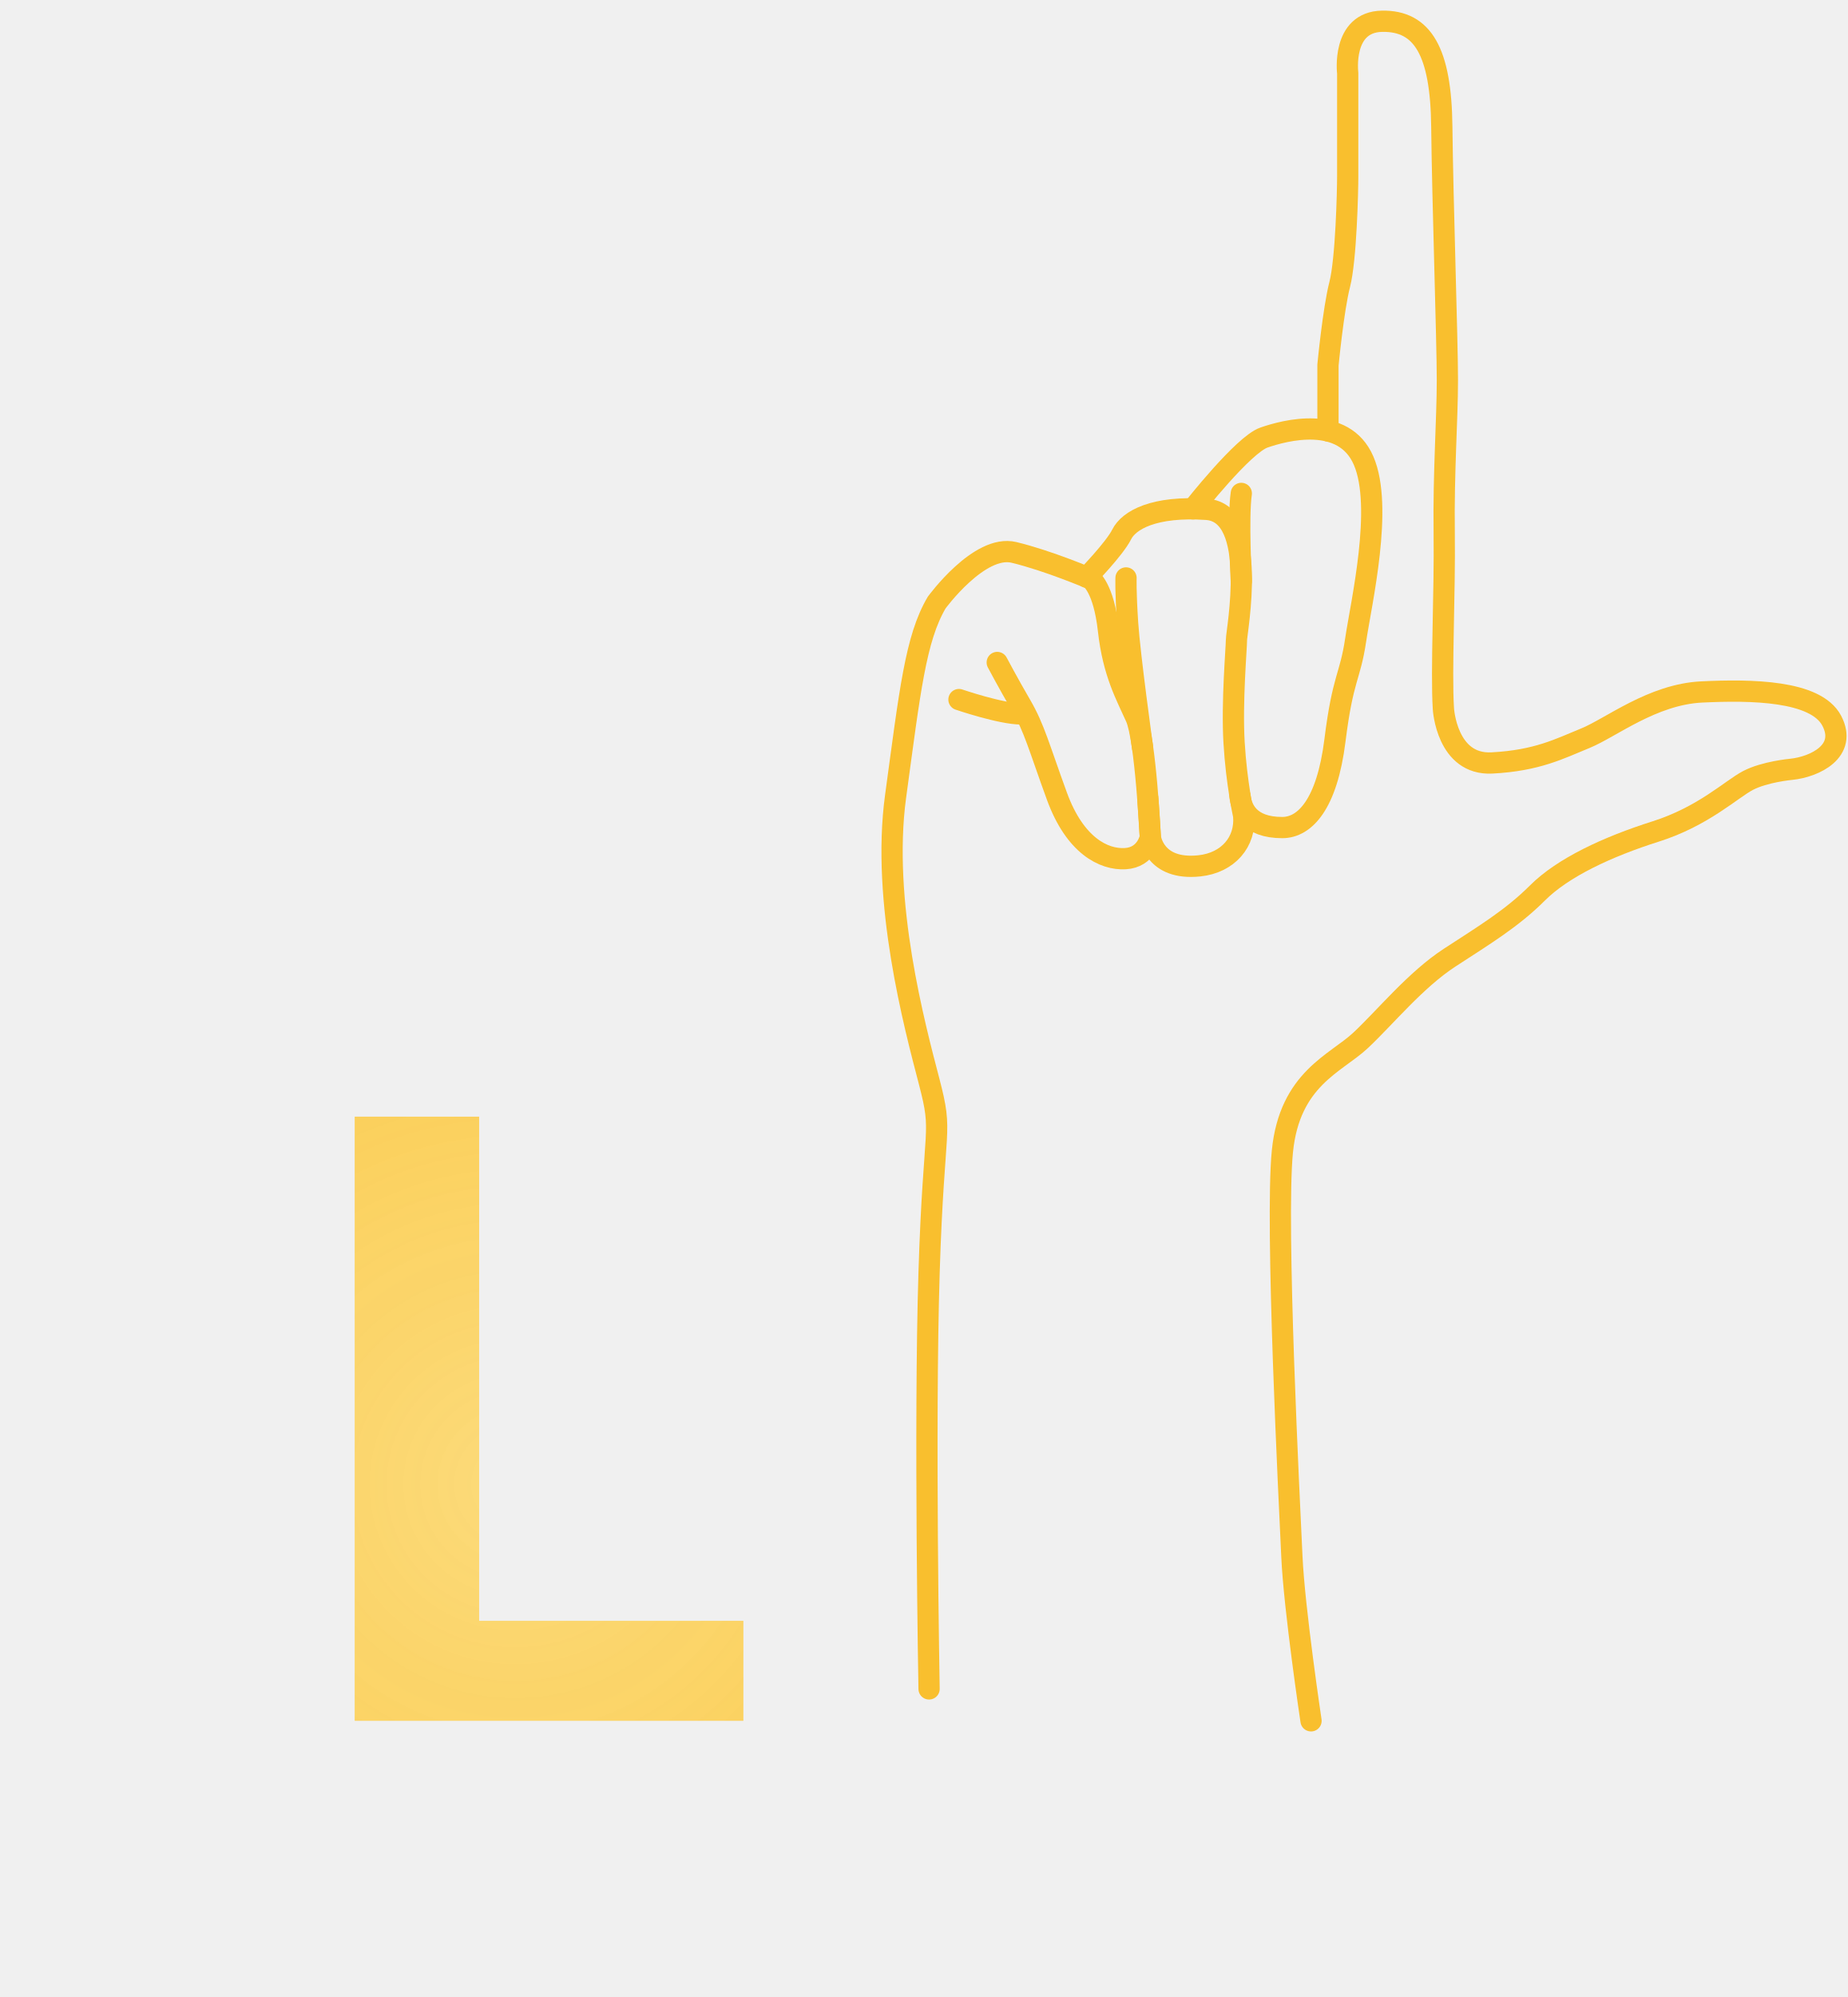
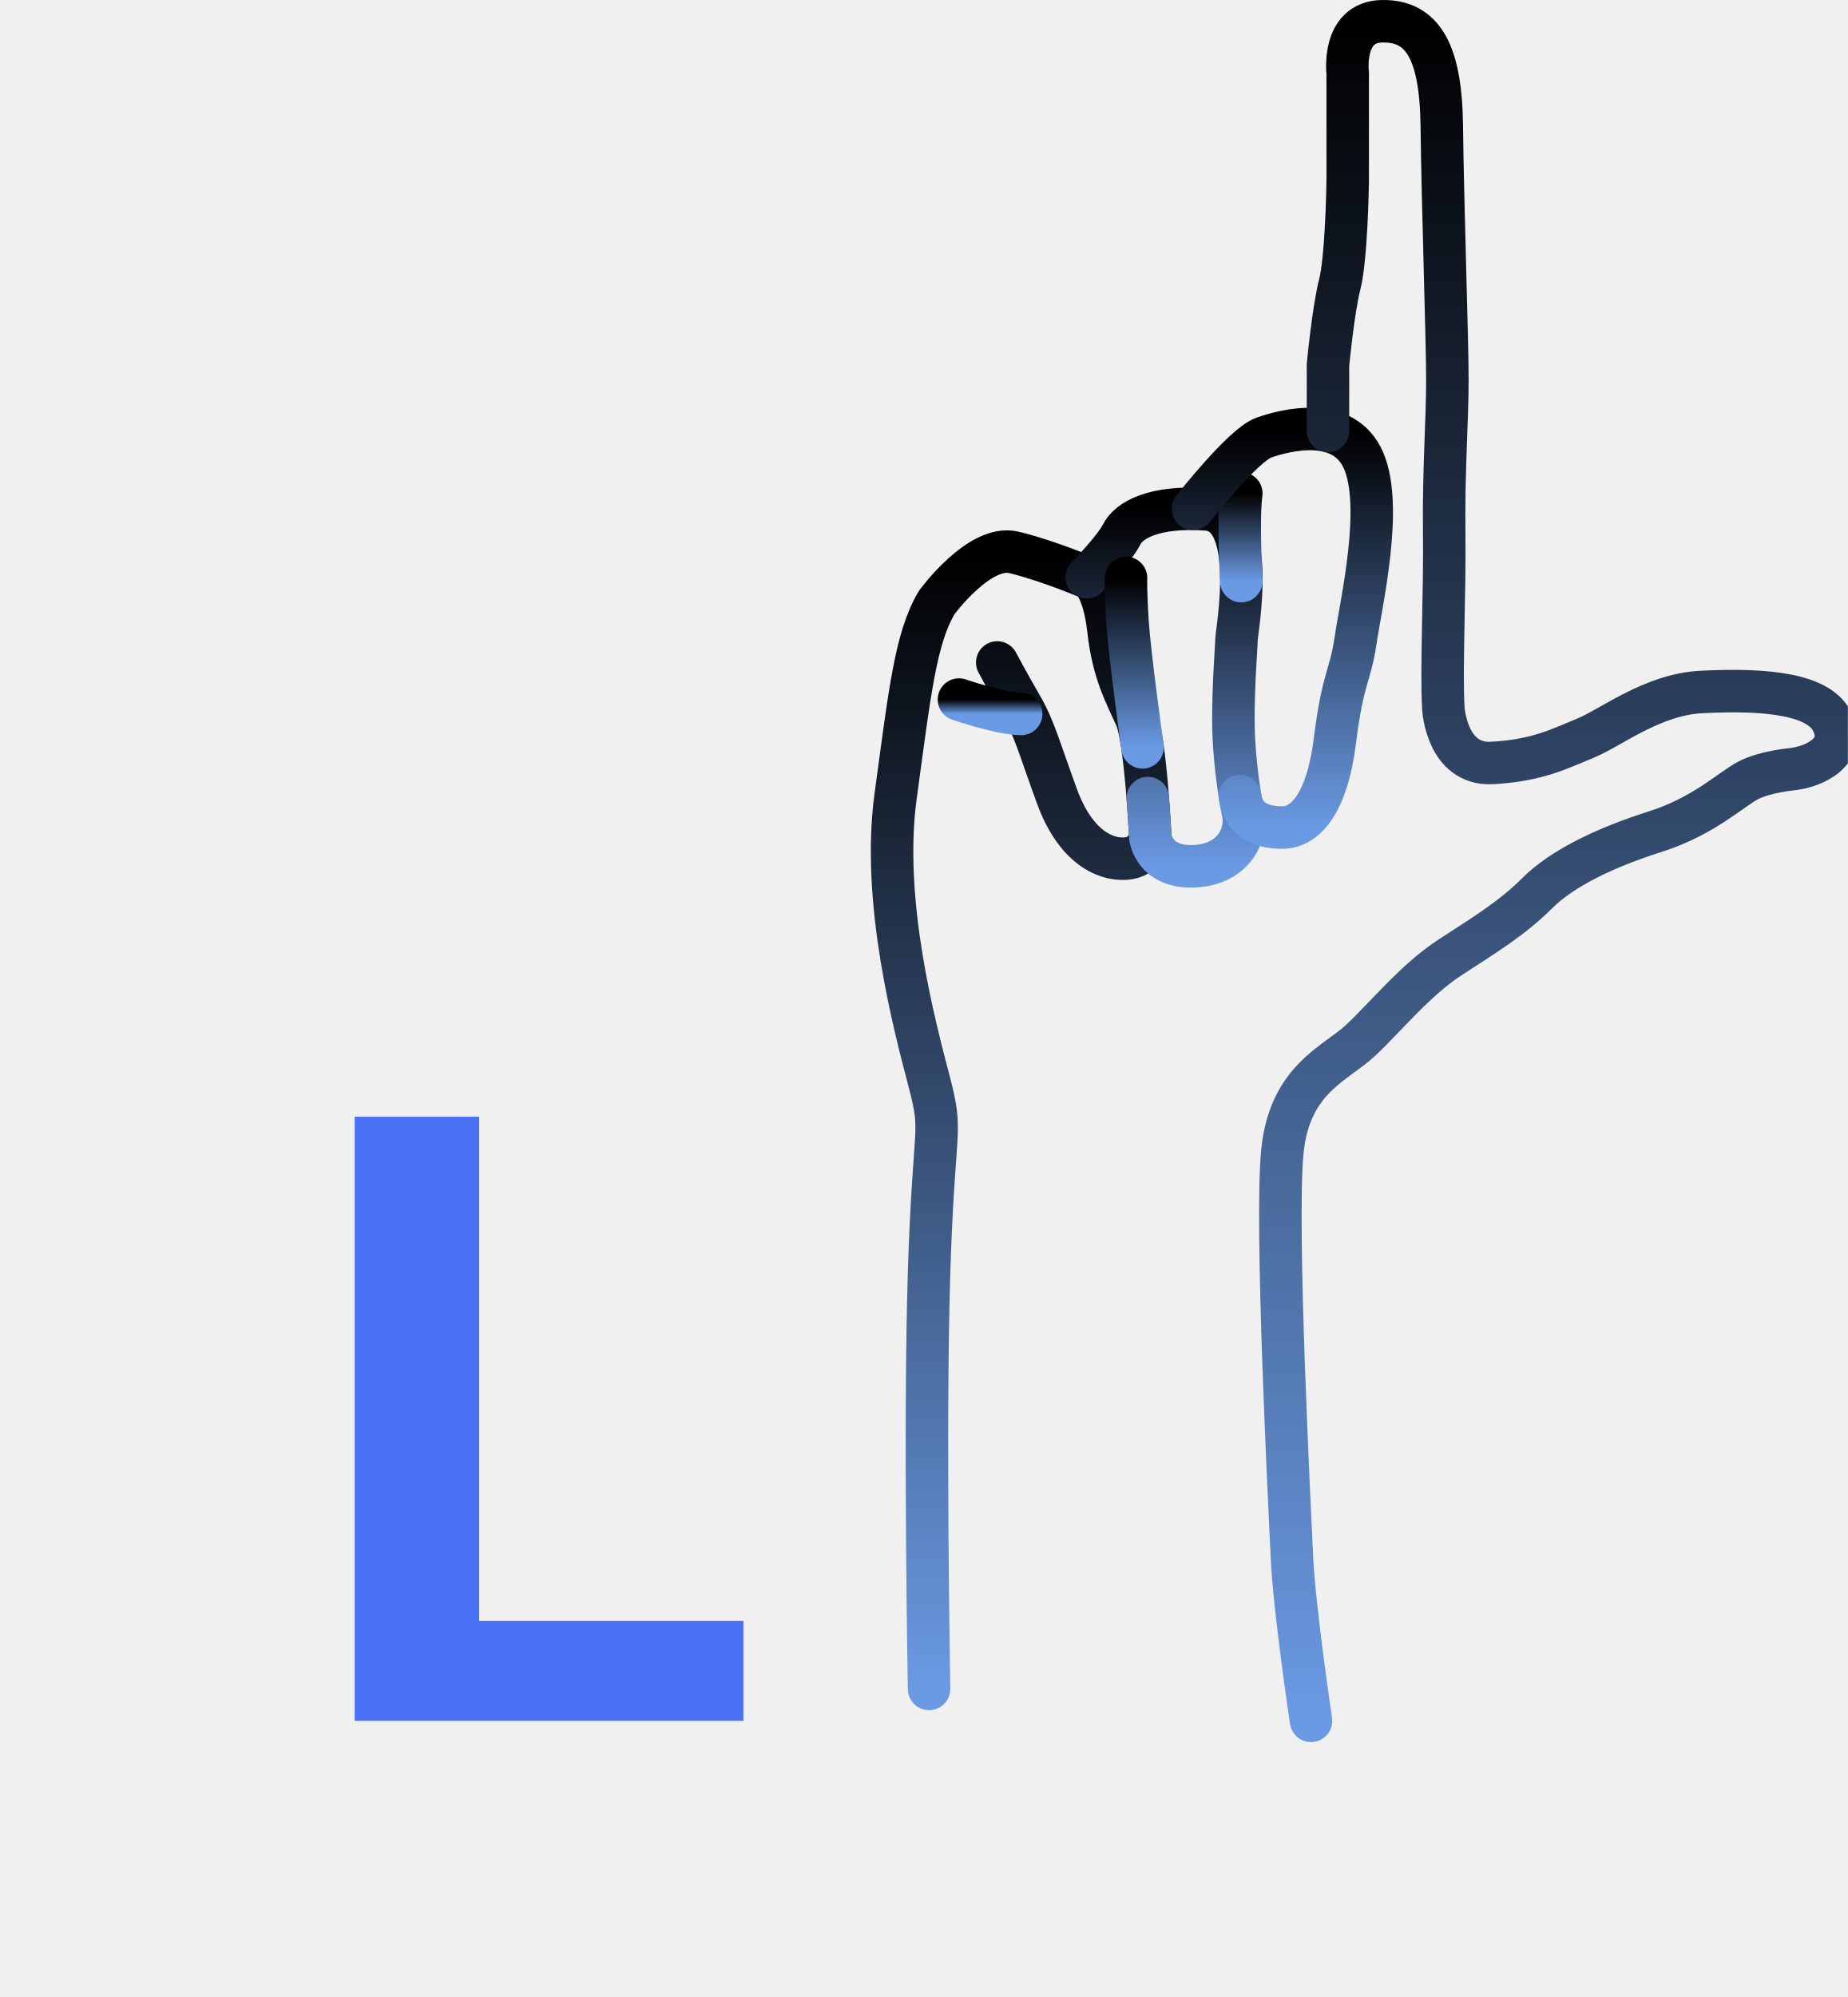
<svg xmlns="http://www.w3.org/2000/svg" width="87" height="94" viewBox="0 0 87 94" fill="none">
-   <path d="M43.742 79.498C43.742 79.498 43.516 67.109 43.742 59.902C43.967 52.694 44.417 53.482 43.742 50.892C43.066 48.301 41.489 42.445 42.165 37.49C42.841 32.534 43.104 30.056 44.098 28.367C44.098 28.367 46.107 25.608 47.739 26.002C49.373 26.397 51.343 27.241 51.343 27.241C51.343 27.241 51.963 27.636 52.188 29.663C52.413 31.69 53.032 32.76 53.483 33.773C53.934 34.786 54.159 39.404 54.159 39.404C54.159 39.404 53.99 40.361 52.977 40.418C51.963 40.475 50.612 39.798 49.766 37.49C48.922 35.181 48.701 34.28 48.079 33.21C47.457 32.14 46.951 31.183 46.951 31.183" stroke="#F9BF2E" stroke-miterlimit="10" stroke-linecap="round" stroke-linejoin="round" />
-   <path d="M45.149 32.929C45.149 32.929 47.124 33.605 48.079 33.605" stroke="#F9BF2E" stroke-miterlimit="10" stroke-linecap="round" stroke-linejoin="round" />
-   <path d="M51.169 27.168C51.169 27.168 52.471 25.834 52.809 25.158C53.147 24.482 54.33 23.806 56.807 23.976C59.285 24.145 58.215 29.72 58.215 30.113C58.215 30.507 57.989 33.042 58.102 34.956C58.215 36.871 58.553 38.391 58.553 38.391C58.665 39.63 57.817 40.613 56.469 40.756C54.33 40.981 54.16 39.404 54.16 39.404L54.04 37.564" stroke="#F9BF2E" stroke-miterlimit="10" stroke-linecap="round" stroke-linejoin="round" />
-   <path d="M53.015 27.204C53.015 27.204 52.989 27.806 53.089 29.325C53.189 30.851 53.792 35.178 53.792 35.178" stroke="#F9BF2E" stroke-miterlimit="10" stroke-linecap="round" stroke-linejoin="round" />
-   <path d="M58.442 27.355C58.442 27.355 58.277 24.352 58.442 23.225" stroke="#F9BF2E" stroke-miterlimit="10" stroke-linecap="round" stroke-linejoin="round" />
-   <path d="M56.168 23.949C56.168 23.949 58.533 20.934 59.509 20.596C60.485 20.258 63.263 19.508 64.201 21.685C65.14 23.862 64.088 28.367 63.825 30.131C63.562 31.896 63.224 31.859 62.85 34.862C62.474 37.865 61.432 38.951 60.376 38.954C58.795 38.958 58.442 38.053 58.38 37.465" stroke="#F9BF2E" stroke-miterlimit="10" stroke-linecap="round" stroke-linejoin="round" />
-   <path d="M62.523 20.286V17.181C62.523 17.181 62.775 14.552 63.076 13.389C63.376 12.225 63.452 8.997 63.452 8.321V3.441C63.452 3.441 63.152 1.038 65.066 1.001C66.981 0.964 67.844 2.427 67.882 5.956C67.92 9.485 68.145 16.017 68.145 17.894C68.145 19.771 67.958 22.212 67.995 25.064C68.032 27.918 67.844 31.558 67.957 33.36C67.957 33.36 68.107 36.026 70.247 35.913C72.387 35.8 73.438 35.237 74.639 34.749C75.84 34.261 77.793 32.684 80.12 32.571C82.447 32.459 85.488 32.496 86.24 33.923C86.99 35.349 85.451 36.1 84.325 36.213C84.325 36.213 83.086 36.326 82.298 36.738C81.509 37.151 80.196 38.428 77.943 39.141C75.691 39.855 73.587 40.831 72.386 42.032C71.185 43.233 69.87 44.022 68.257 45.073C66.642 46.125 65.216 47.889 64.052 48.977C62.888 50.066 60.718 50.779 60.377 54.196C60.035 57.612 60.711 70.789 60.824 73.267C60.936 75.745 61.725 81 61.725 81" stroke="#F9BF2E" stroke-miterlimit="10" stroke-linecap="round" stroke-linejoin="round" />
-   <path d="M22.559 76.293H35V81H16.699V52.562H22.559V76.293Z" fill="url(#paint0_diamond)" />
+   <g clip-path="url(#clip0_8_196)">
+     <path d="M43.742 79.498C43.742 79.498 43.516 67.109 43.742 59.902C43.967 52.694 44.417 53.482 43.742 50.892C43.066 48.301 41.489 42.445 42.165 37.49C42.841 32.534 43.104 30.056 44.098 28.367C44.098 28.367 46.107 25.608 47.739 26.002C49.373 26.397 51.343 27.241 51.343 27.241C51.343 27.241 51.963 27.636 52.188 29.663C52.413 31.69 53.032 32.76 53.483 33.773C53.934 34.786 54.159 39.404 54.159 39.404C54.159 39.404 53.99 40.361 52.977 40.418C51.963 40.475 50.612 39.798 49.766 37.49C48.922 35.181 48.701 34.28 48.079 33.21C47.457 32.14 46.951 31.183 46.951 31.183" stroke="url(#paint0_linear_8_196)" stroke-width="2" stroke-miterlimit="10" stroke-linecap="round" stroke-linejoin="round" />
+     <path d="M45.149 32.929C45.149 32.929 47.124 33.605 48.079 33.605" stroke="url(#paint1_linear_8_196)" stroke-width="2" stroke-miterlimit="10" stroke-linecap="round" stroke-linejoin="round" />
+     <path d="M51.169 27.168C51.169 27.168 52.471 25.834 52.809 25.158C53.147 24.482 54.33 23.806 56.807 23.976C59.285 24.145 58.215 29.72 58.215 30.113C58.215 30.507 57.989 33.042 58.102 34.956C58.215 36.871 58.553 38.391 58.553 38.391C58.665 39.63 57.817 40.613 56.469 40.756C54.33 40.981 54.16 39.404 54.16 39.404L54.04 37.564" stroke="url(#paint2_linear_8_196)" stroke-width="2" stroke-miterlimit="10" stroke-linecap="round" stroke-linejoin="round" />
+     <path d="M53.015 27.204C53.015 27.204 52.989 27.806 53.089 29.325C53.189 30.851 53.792 35.178 53.792 35.178" stroke="url(#paint3_linear_8_196)" stroke-width="2" stroke-miterlimit="10" stroke-linecap="round" stroke-linejoin="round" />
+     <path d="M58.442 27.355C58.442 27.355 58.277 24.352 58.442 23.225" stroke="url(#paint4_linear_8_196)" stroke-width="2" stroke-miterlimit="10" stroke-linecap="round" stroke-linejoin="round" />
+     <path d="M56.168 23.949C56.168 23.949 58.533 20.934 59.509 20.596C60.485 20.258 63.263 19.508 64.201 21.685C65.14 23.862 64.088 28.367 63.825 30.131C63.562 31.896 63.224 31.859 62.85 34.862C62.474 37.865 61.432 38.951 60.376 38.954C58.795 38.958 58.442 38.053 58.38 37.465" stroke="url(#paint5_linear_8_196)" stroke-width="2" stroke-miterlimit="10" stroke-linecap="round" stroke-linejoin="round" />
+     <path d="M62.523 20.286V17.181C62.523 17.181 62.775 14.552 63.076 13.389C63.376 12.225 63.452 8.997 63.452 8.321V3.441C63.452 3.441 63.152 1.038 65.066 1.001C66.981 0.964 67.844 2.427 67.882 5.956C67.92 9.485 68.145 16.017 68.145 17.894C68.145 19.771 67.958 22.212 67.995 25.064C68.032 27.918 67.844 31.558 67.957 33.36C67.957 33.36 68.107 36.026 70.247 35.913C72.387 35.8 73.438 35.237 74.639 34.749C75.84 34.261 77.793 32.684 80.12 32.571C82.447 32.459 85.488 32.496 86.24 33.923C86.99 35.349 85.451 36.1 84.325 36.213C84.325 36.213 83.086 36.326 82.298 36.738C81.509 37.151 80.196 38.428 77.943 39.141C75.691 39.855 73.587 40.831 72.386 42.032C71.185 43.233 69.87 44.022 68.257 45.073C66.642 46.125 65.216 47.889 64.052 48.977C62.888 50.066 60.718 50.779 60.377 54.196C60.035 57.612 60.711 70.789 60.824 73.267C60.936 75.745 61.725 81 61.725 81" stroke="url(#paint6_linear_8_196)" stroke-width="2" stroke-miterlimit="10" stroke-linecap="round" stroke-linejoin="round" />
+     <path d="M22.559 76.293H35V81H16.699V52.562H22.559V76.293Z" fill="#456CF3" fill-opacity="0.97" />
+   </g>
  <defs>
-     <radialGradient id="paint0_diamond" cx="0" cy="0" r="1" gradientUnits="userSpaceOnUse" gradientTransform="translate(24.2424 69.8929) rotate(88.0754) scale(45.1147 45.0815)">
-       <stop stop-color="#FFD458" stop-opacity="0.78" />
-       <stop offset="1" stop-color="#F9BF2E" />
-     </radialGradient>
+     <linearGradient id="paint0_linear_8_196" x1="48.079" y1="25.964" x2="48.079" y2="79.498" gradientUnits="userSpaceOnUse">
+       <stop />
+       <stop offset="1" stop-color="#6A9AE3" />
+     </linearGradient>
+     <linearGradient id="paint1_linear_8_196" x1="46.614" y1="32.929" x2="46.614" y2="33.605" gradientUnits="userSpaceOnUse">
+       <stop />
+       <stop offset="1" stop-color="#6A9AE3" />
+     </linearGradient>
+     <linearGradient id="paint2_linear_8_196" x1="54.866" y1="23.95" x2="54.866" y2="40.778" gradientUnits="userSpaceOnUse">
+       <stop />
+       <stop offset="1" stop-color="#6A9AE3" />
+     </linearGradient>
+     <linearGradient id="paint3_linear_8_196" x1="53.402" y1="27.204" x2="53.402" y2="35.178" gradientUnits="userSpaceOnUse">
+       <stop />
+       <stop offset="1" stop-color="#6A9AE3" />
+     </linearGradient>
+     <linearGradient id="paint4_linear_8_196" x1="58.406" y1="23.225" x2="58.406" y2="27.355" gradientUnits="userSpaceOnUse">
+       <stop />
+       <stop offset="1" stop-color="#6A9AE3" />
+     </linearGradient>
+     <linearGradient id="paint5_linear_8_196" x1="60.376" y1="20.193" x2="60.376" y2="38.954" gradientUnits="userSpaceOnUse">
+       <stop />
+       <stop offset="1" stop-color="#6A9AE3" />
+     </linearGradient>
+     <linearGradient id="paint6_linear_8_196" x1="73.36" y1="1" x2="73.36" y2="81" gradientUnits="userSpaceOnUse">
+       <stop />
+       <stop offset="1" stop-color="#6A9AE3" />
+     </linearGradient>
+     <clipPath id="clip0_8_196">
+       <rect width="87" height="94" fill="white" />
+     </clipPath>
  </defs>
</svg>
